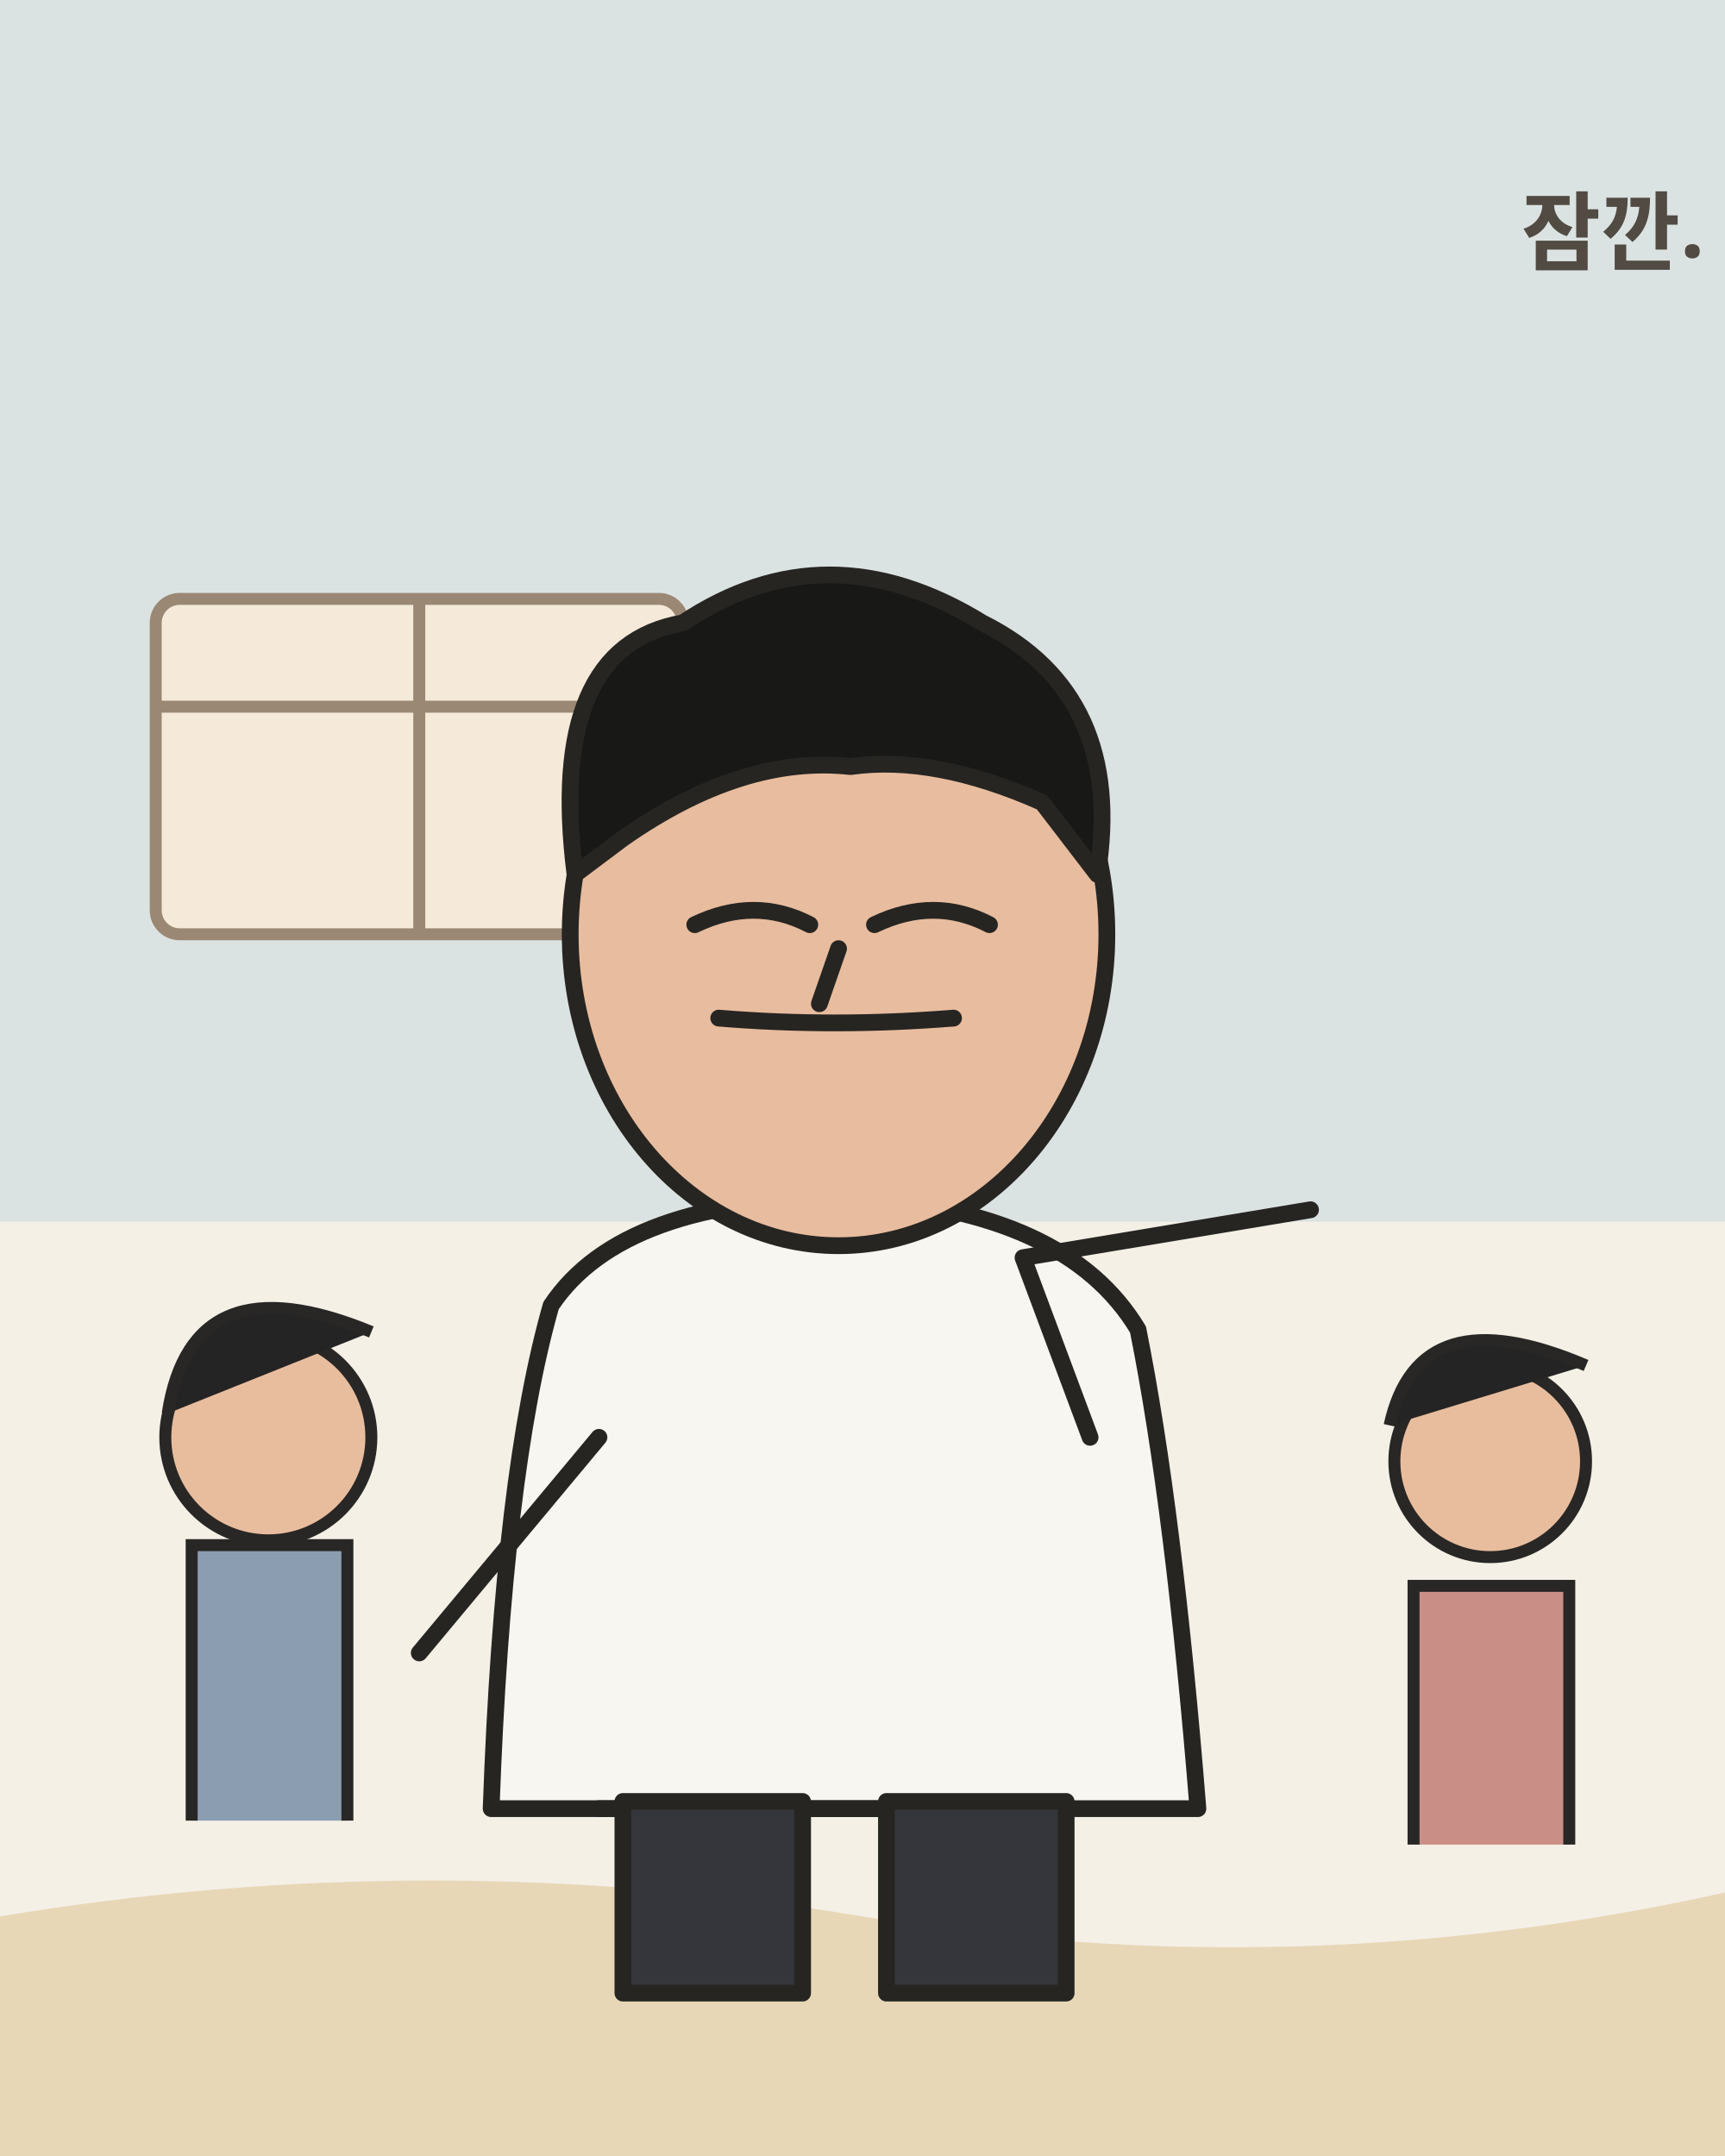
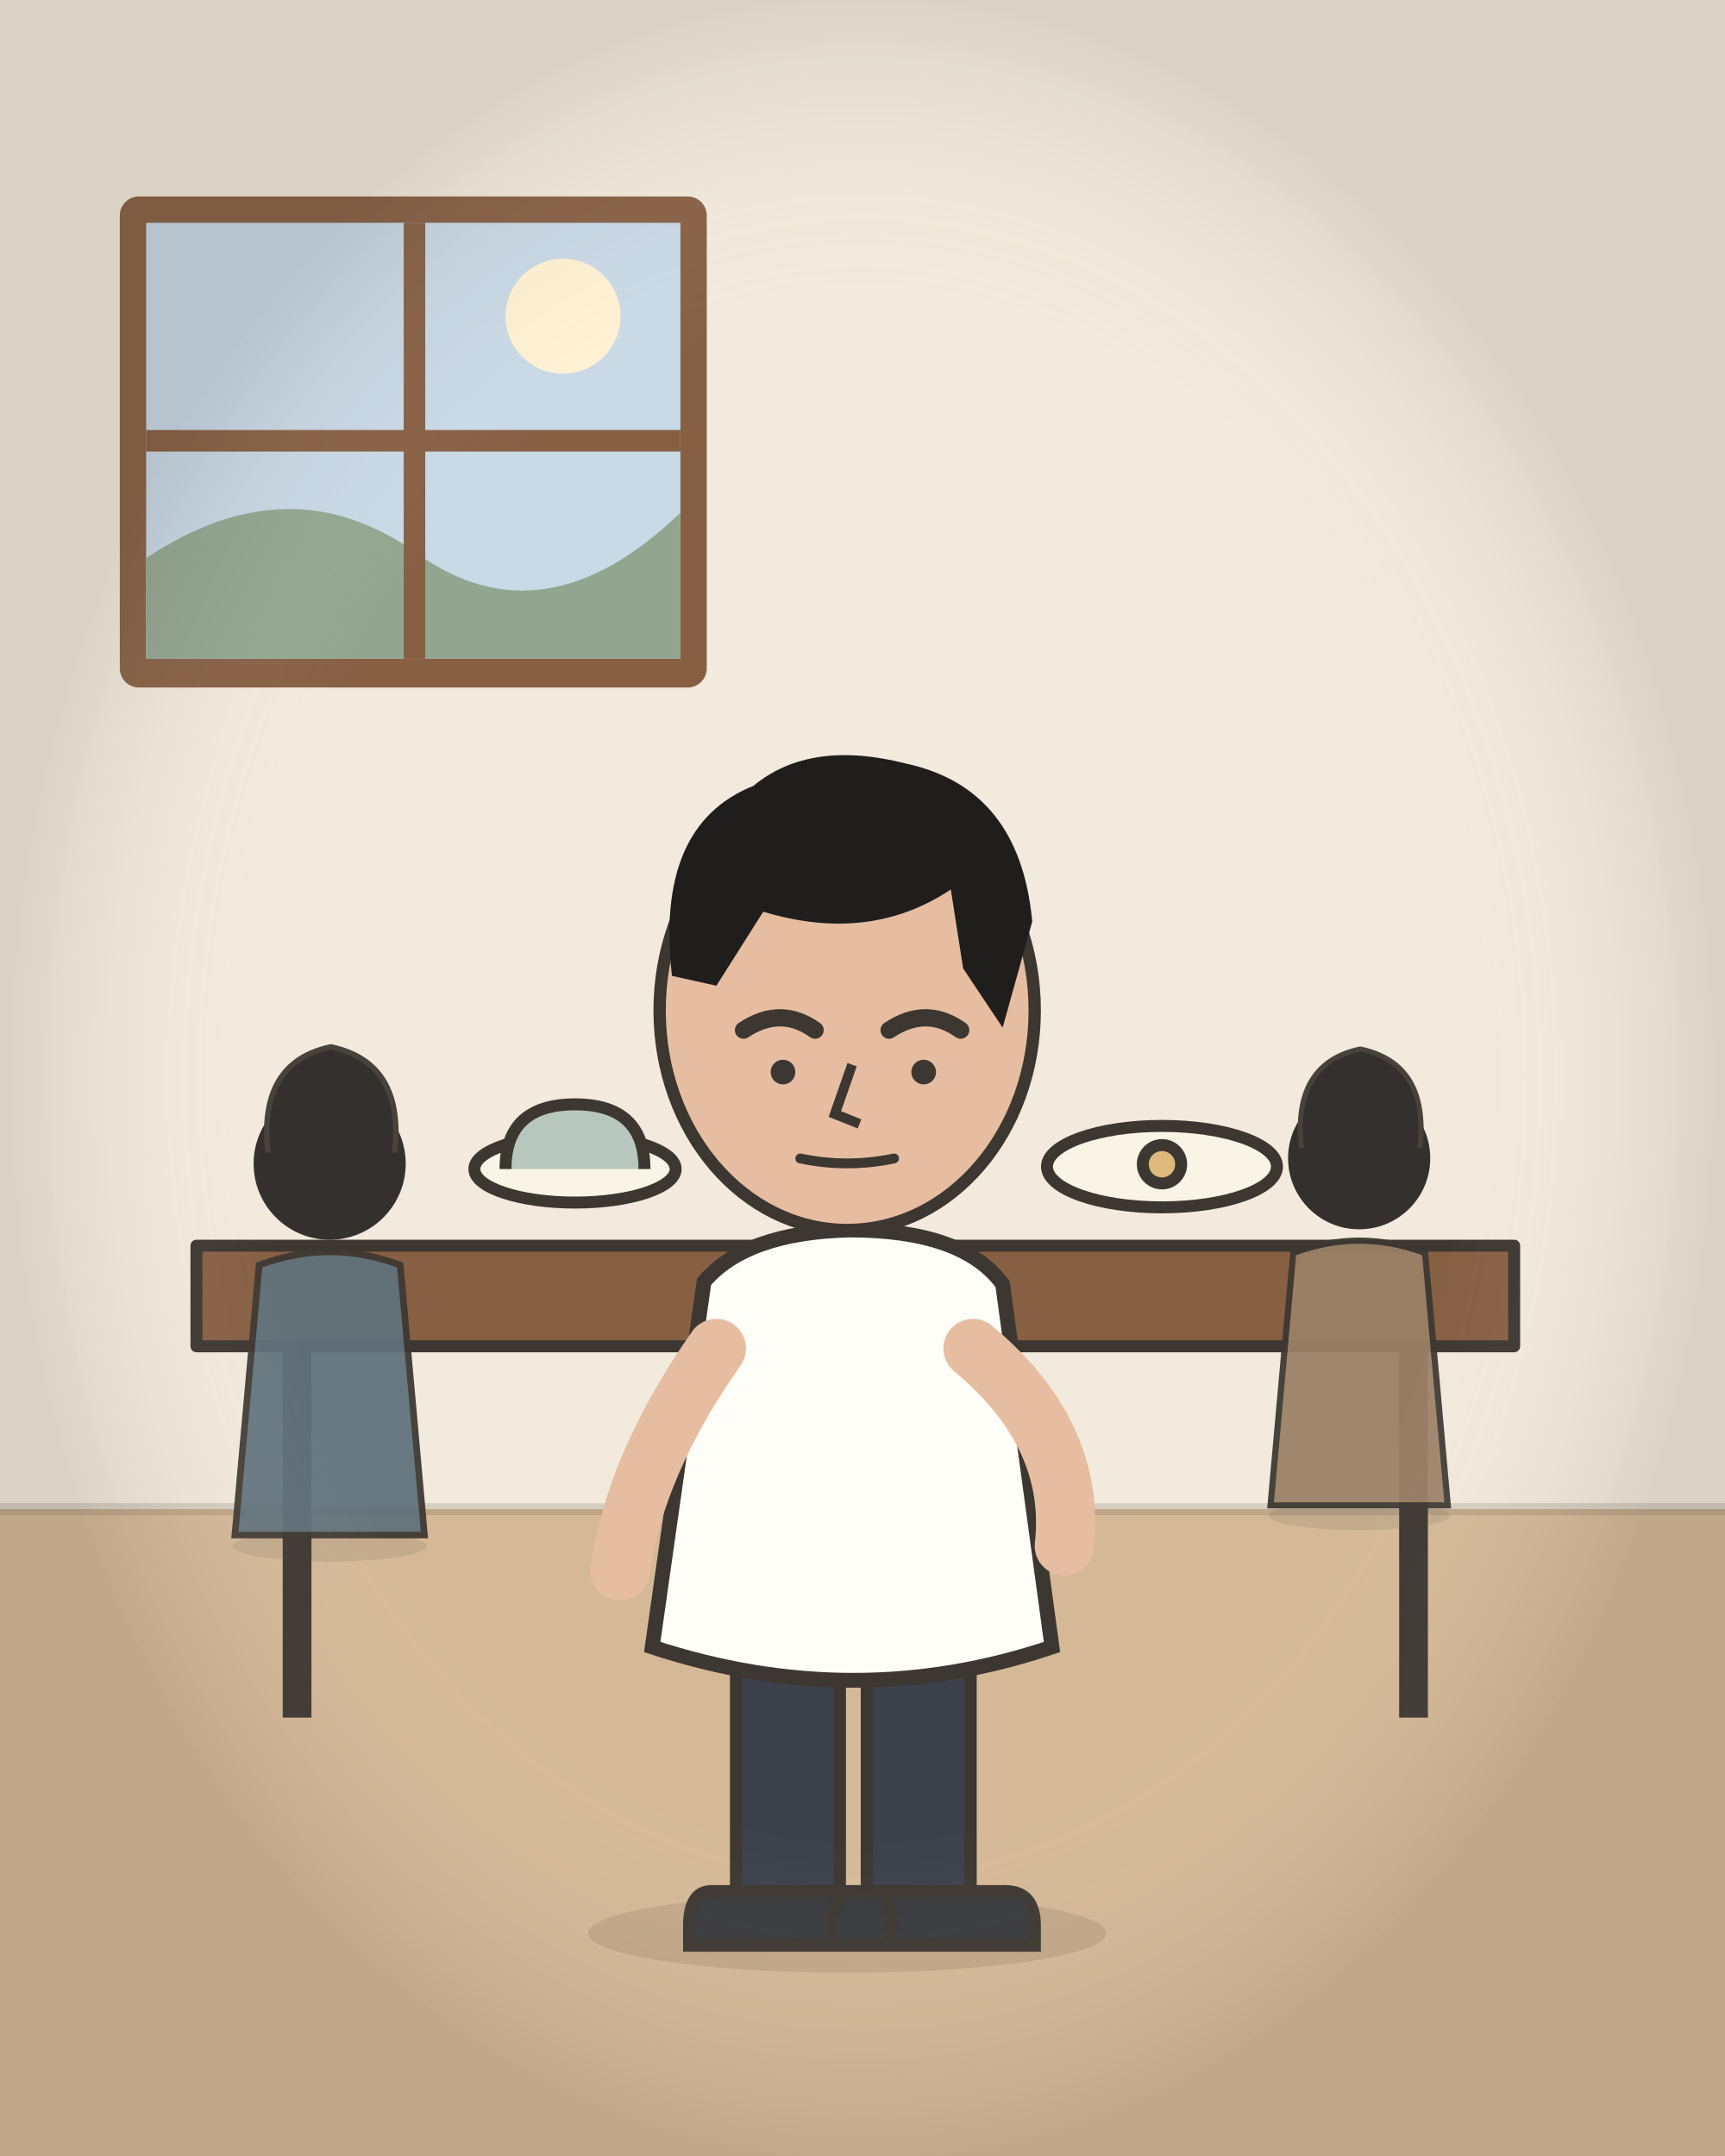
- <svg xmlns="http://www.w3.org/2000/svg" viewBox="0 0 720 900" role="img" aria-label="웹툰 장면">
-   <rect width="720" height="900" fill="#f4f0e6" />
-   <rect x="0" y="0" width="720" height="510" fill="#dbe3e2" />
-   <rect x="65" y="250" width="220" height="140" rx="10" fill="#f5ead9" stroke="#9b8874" stroke-width="5" />
-   <path d="M65 295h220M175 250v140" stroke="#9b8874" stroke-width="5" />
-   <path d="M0 800 Q180 770 360 800 T720 790V900H0Z" fill="#d9b77e" opacity=".45" />
-   <g stroke="#292725" stroke-width="5">
-     <path d="M80 760v-115h65v115" fill="#8b9db1" />
-     <circle cx="112" cy="600" r="43" fill="#e8bd9e" />
-     <path d="M70 590q10-65 85-34" fill="#252424" />
-     <path d="M590 770v-108h65v108" fill="#c98e86" />
-     <circle cx="622" cy="610" r="40" fill="#e8bd9e" />
-     <path d="M580 595q12-55 82-25" fill="#252424" />
+ <svg xmlns="http://www.w3.org/2000/svg" viewBox="0 0 720 900" role="img" aria-label="웹툰 장면 삽화">
+   <defs>
+     <linearGradient id="wall" x2="0" y2="1">
+       <stop stop-color="#f2eadc" />
+       <stop offset="1" stop-color="#d5b997" />
+     </linearGradient>
+     <linearGradient id="lamp" x2="1" y2="1">
+       <stop stop-color="#fff1d2" />
+       <stop offset="1" stop-color="#fff" stop-opacity="0" />
+     </linearGradient>
+     <radialGradient id="shade">
+       <stop offset=".7" stop-color="#fff" stop-opacity="0" />
+       <stop offset="1" stop-color="#3d3731" stop-opacity=".13" />
+     </radialGradient>
+   </defs>
+   <rect width="720" height="900" fill="url(#wall)" />
+   <rect width="720" height="900" fill="#f2eadc" />
+   <path d="M0 630h720v270H0z" fill="#d5b997" />
+   <g>
+     <rect x="50" y="82" width="245" height="205" rx="8" fill="#876044" />
+     <rect x="61" y="93" width="223" height="182" fill="#c9d9e6" />
+     <circle cx="235" cy="132" r="24" fill="#fff1d2" />
+     <path d="M61 233q60-40 113-2t110-17v61H61z" fill="#92a68f" />
+     <path d="M173 93v182M61 184h223" stroke="#876044" stroke-width="9" />
  </g>
-   <g stroke="#262522" stroke-width="7" stroke-linecap="round" stroke-linejoin="round">
-     <path d="M205 755 Q210 615 230 545 Q260 500 355 500 Q445 505 475 555 Q490 630 500 755Z" fill="#f7f6f1" />
-     <path d="M250 755h195" fill="none" />
-     <ellipse cx="350" cy="390" rx="112" ry="130" fill="#e8bc9e" />
-     <path d="M240 365 Q228 270 285 260 Q345 220 410 260 Q470 290 458 365 L435 335 Q390 315 355 320 Q310 315 260 350Z" fill="#181817" />
-     <path d="M290 386q25 -12 48 0M365 386q25 -12 48 0M300 425q48 4 98 0" fill="none" />
-     <path d="M350 396l-8 23" fill="none" />
-     <path d="M250 600l-75 90M455 600l-28-75 120-20" fill="none" />
-     <rect x="260" y="752" width="75" height="80" fill="#34363b" />
-     <rect x="370" y="752" width="75" height="80" fill="#34363b" />
+   <g stroke="#3d3731" stroke-width="5" stroke-linejoin="round">
+     <path d="M82 520h550v42H82z" fill="#876044" />
+     <path d="M124 562v155M590 562v155" stroke-width="12" />
+     <ellipse cx="240" cy="488" rx="42" ry="14" fill="#faf4e6" />
+     <path d="M211 488q0-27 29-27t29 27" fill="#b7c7bd" />
+     <ellipse cx="485" cy="487" rx="48" ry="17" fill="#faf4e6" />
+     <circle cx="485" cy="486" r="8" fill="#dfb87d" />
  </g>
-   <g font-family="sans-serif" font-weight="700" fill="#514b43">
-     <text x="635" y="110" font-size="36">잠깐.</text>
+   <path d="M0 630h720" stroke="#3d3731" opacity=".16" stroke-width="5" />
+   <g transform="translate(230 292) scale(1.03)">
+     <ellipse cx="120" cy="500" rx="105" ry="16" fill="#473d34" opacity=".14" />
+     <path d="M75 385h42v114H75zM128 385h42v114h-42z" fill="#3c414b" stroke="#3d3731" stroke-width="5" />
+     <path d="M65 483h61q12 0 12 14v8H56v-8q0-14 9-14zM123 483h61q12 0 12 14v8h-82v-8q0-14 9-14z" fill="#393a3e" stroke="#3d3731" stroke-width="5" />
+     <path d="M62 236q17-20 59-21 46 0 62 22l20 147q-80 27-162 0z" fill="#fffdf7" stroke="#3d3731" stroke-width="6" />
+     <path d="M67 263Q34 310 28 353M171 263q42 35 37 80" fill="none" stroke="#e7bda1" stroke-width="24" stroke-linecap="round" />
+     <ellipse cx="120" cy="126" rx="76" ry="89" fill="#e7bda1" stroke="#3d3731" stroke-width="5" />
+     <path d="M49 112Q42 51 82 35q23-19 62-9 46 10 51 64l-12 43-16-24-5-32q-33 22-76 9l-19 30z" fill="#201e1d" />
+     <path d="M78 134q15-10 29 0M137 134q15-10 29 0" fill="none" stroke="#3d3731" stroke-width="7" stroke-linecap="round" />
+     <circle cx="94" cy="151" r="5" fill="#3d3731" />
+     <circle cx="151" cy="151" r="5" fill="#3d3731" />
+     <path d="M122 148l-7 20 10 4" fill="none" stroke="#3d3731" stroke-width="4" />
+     <path d="M101 186q19 4 38 0" fill="none" stroke="#3d3731" stroke-width="4" stroke-linecap="round" />
  </g>
+   <g opacity=".94">
+     <g transform="translate(87 420) scale(0.46)">
+       <ellipse cx="110" cy="490" rx="88" ry="14" fill="#473d34" opacity=".13" />
+       <path d="M46 235q64-24 128 0l22 245H24z" fill="#60717b" stroke="#3d3731" stroke-width="6" />
+       <circle cx="110" cy="143" r="69" fill="#272423" />
+       <path d="M54 133q-9-82 57-96 67 14 58 96" fill="#272423" stroke="#3d3731" stroke-width="5" />
+     </g>
+     <g transform="translate(520 422) scale(0.43)">
+       <ellipse cx="110" cy="490" rx="88" ry="14" fill="#473d34" opacity=".13" />
+       <path d="M46 235q64-24 128 0l22 245H24z" fill="#9b8066" stroke="#3d3731" stroke-width="6" />
+       <circle cx="110" cy="143" r="69" fill="#272423" />
+       <path d="M54 133q-9-82 57-96 67 14 58 96" fill="#272423" stroke="#3d3731" stroke-width="5" />
+     </g>
+   </g>
+   <rect width="720" height="900" fill="url(#shade)" />
</svg>
